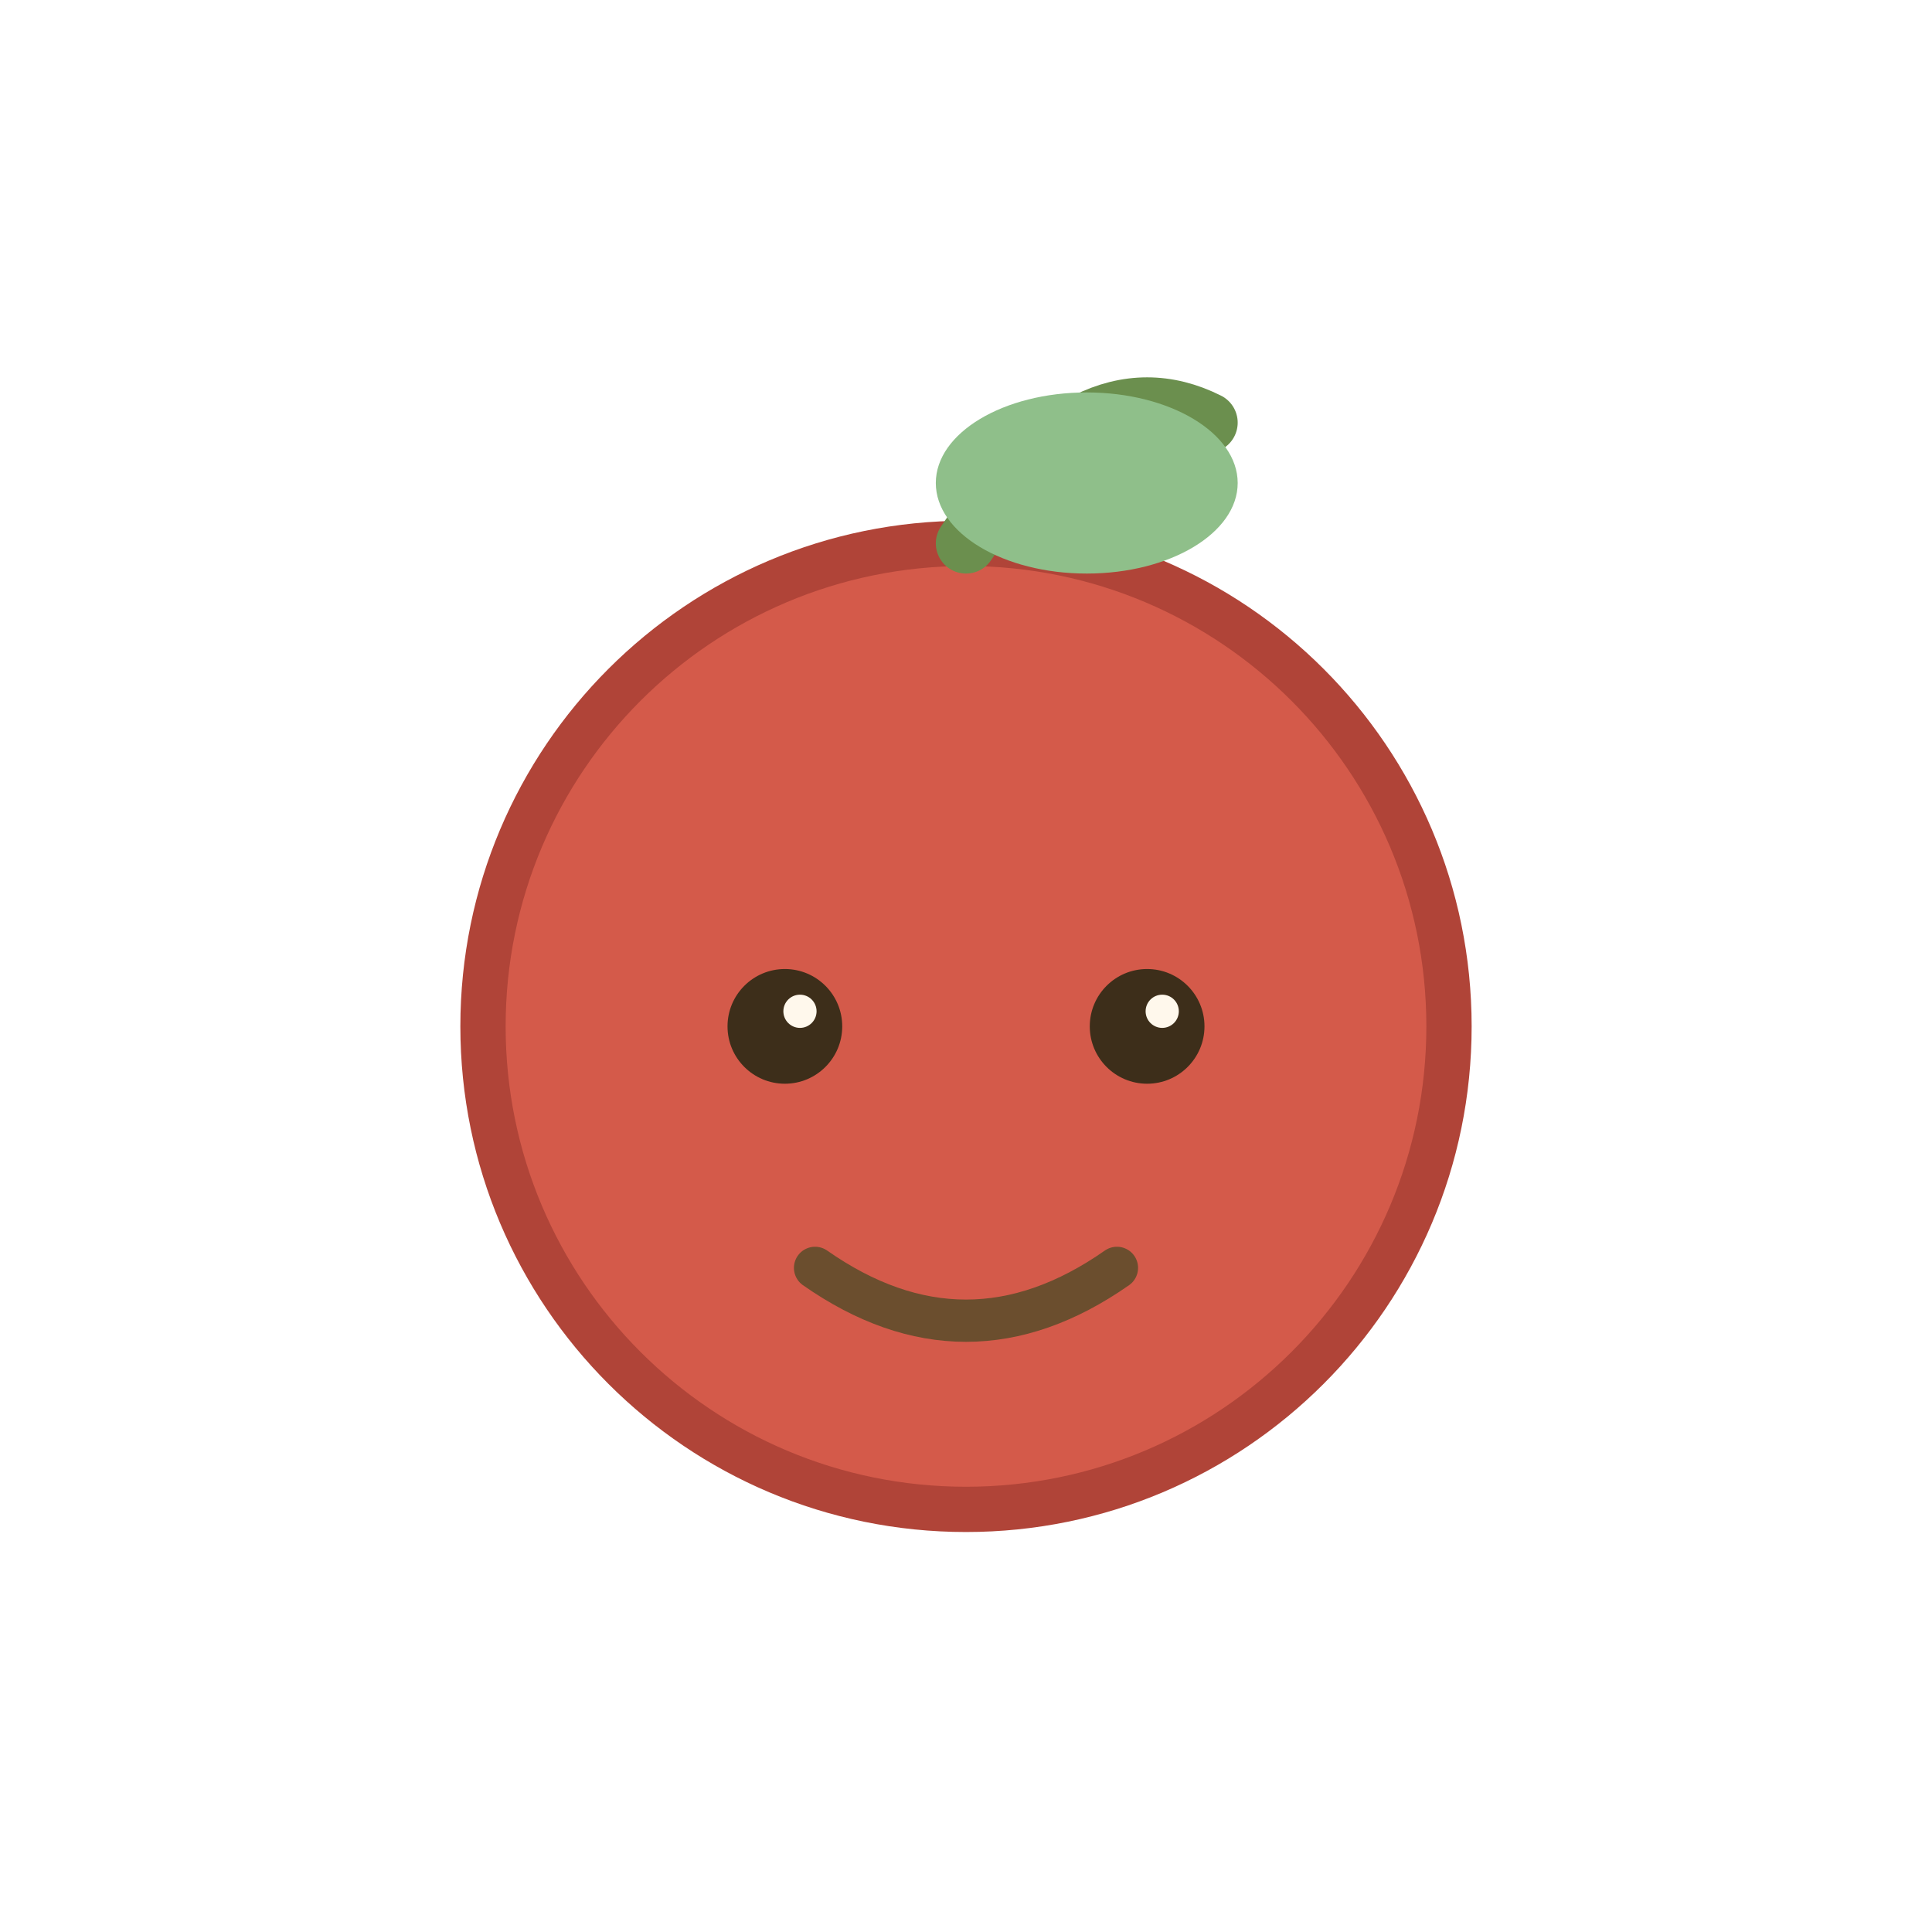
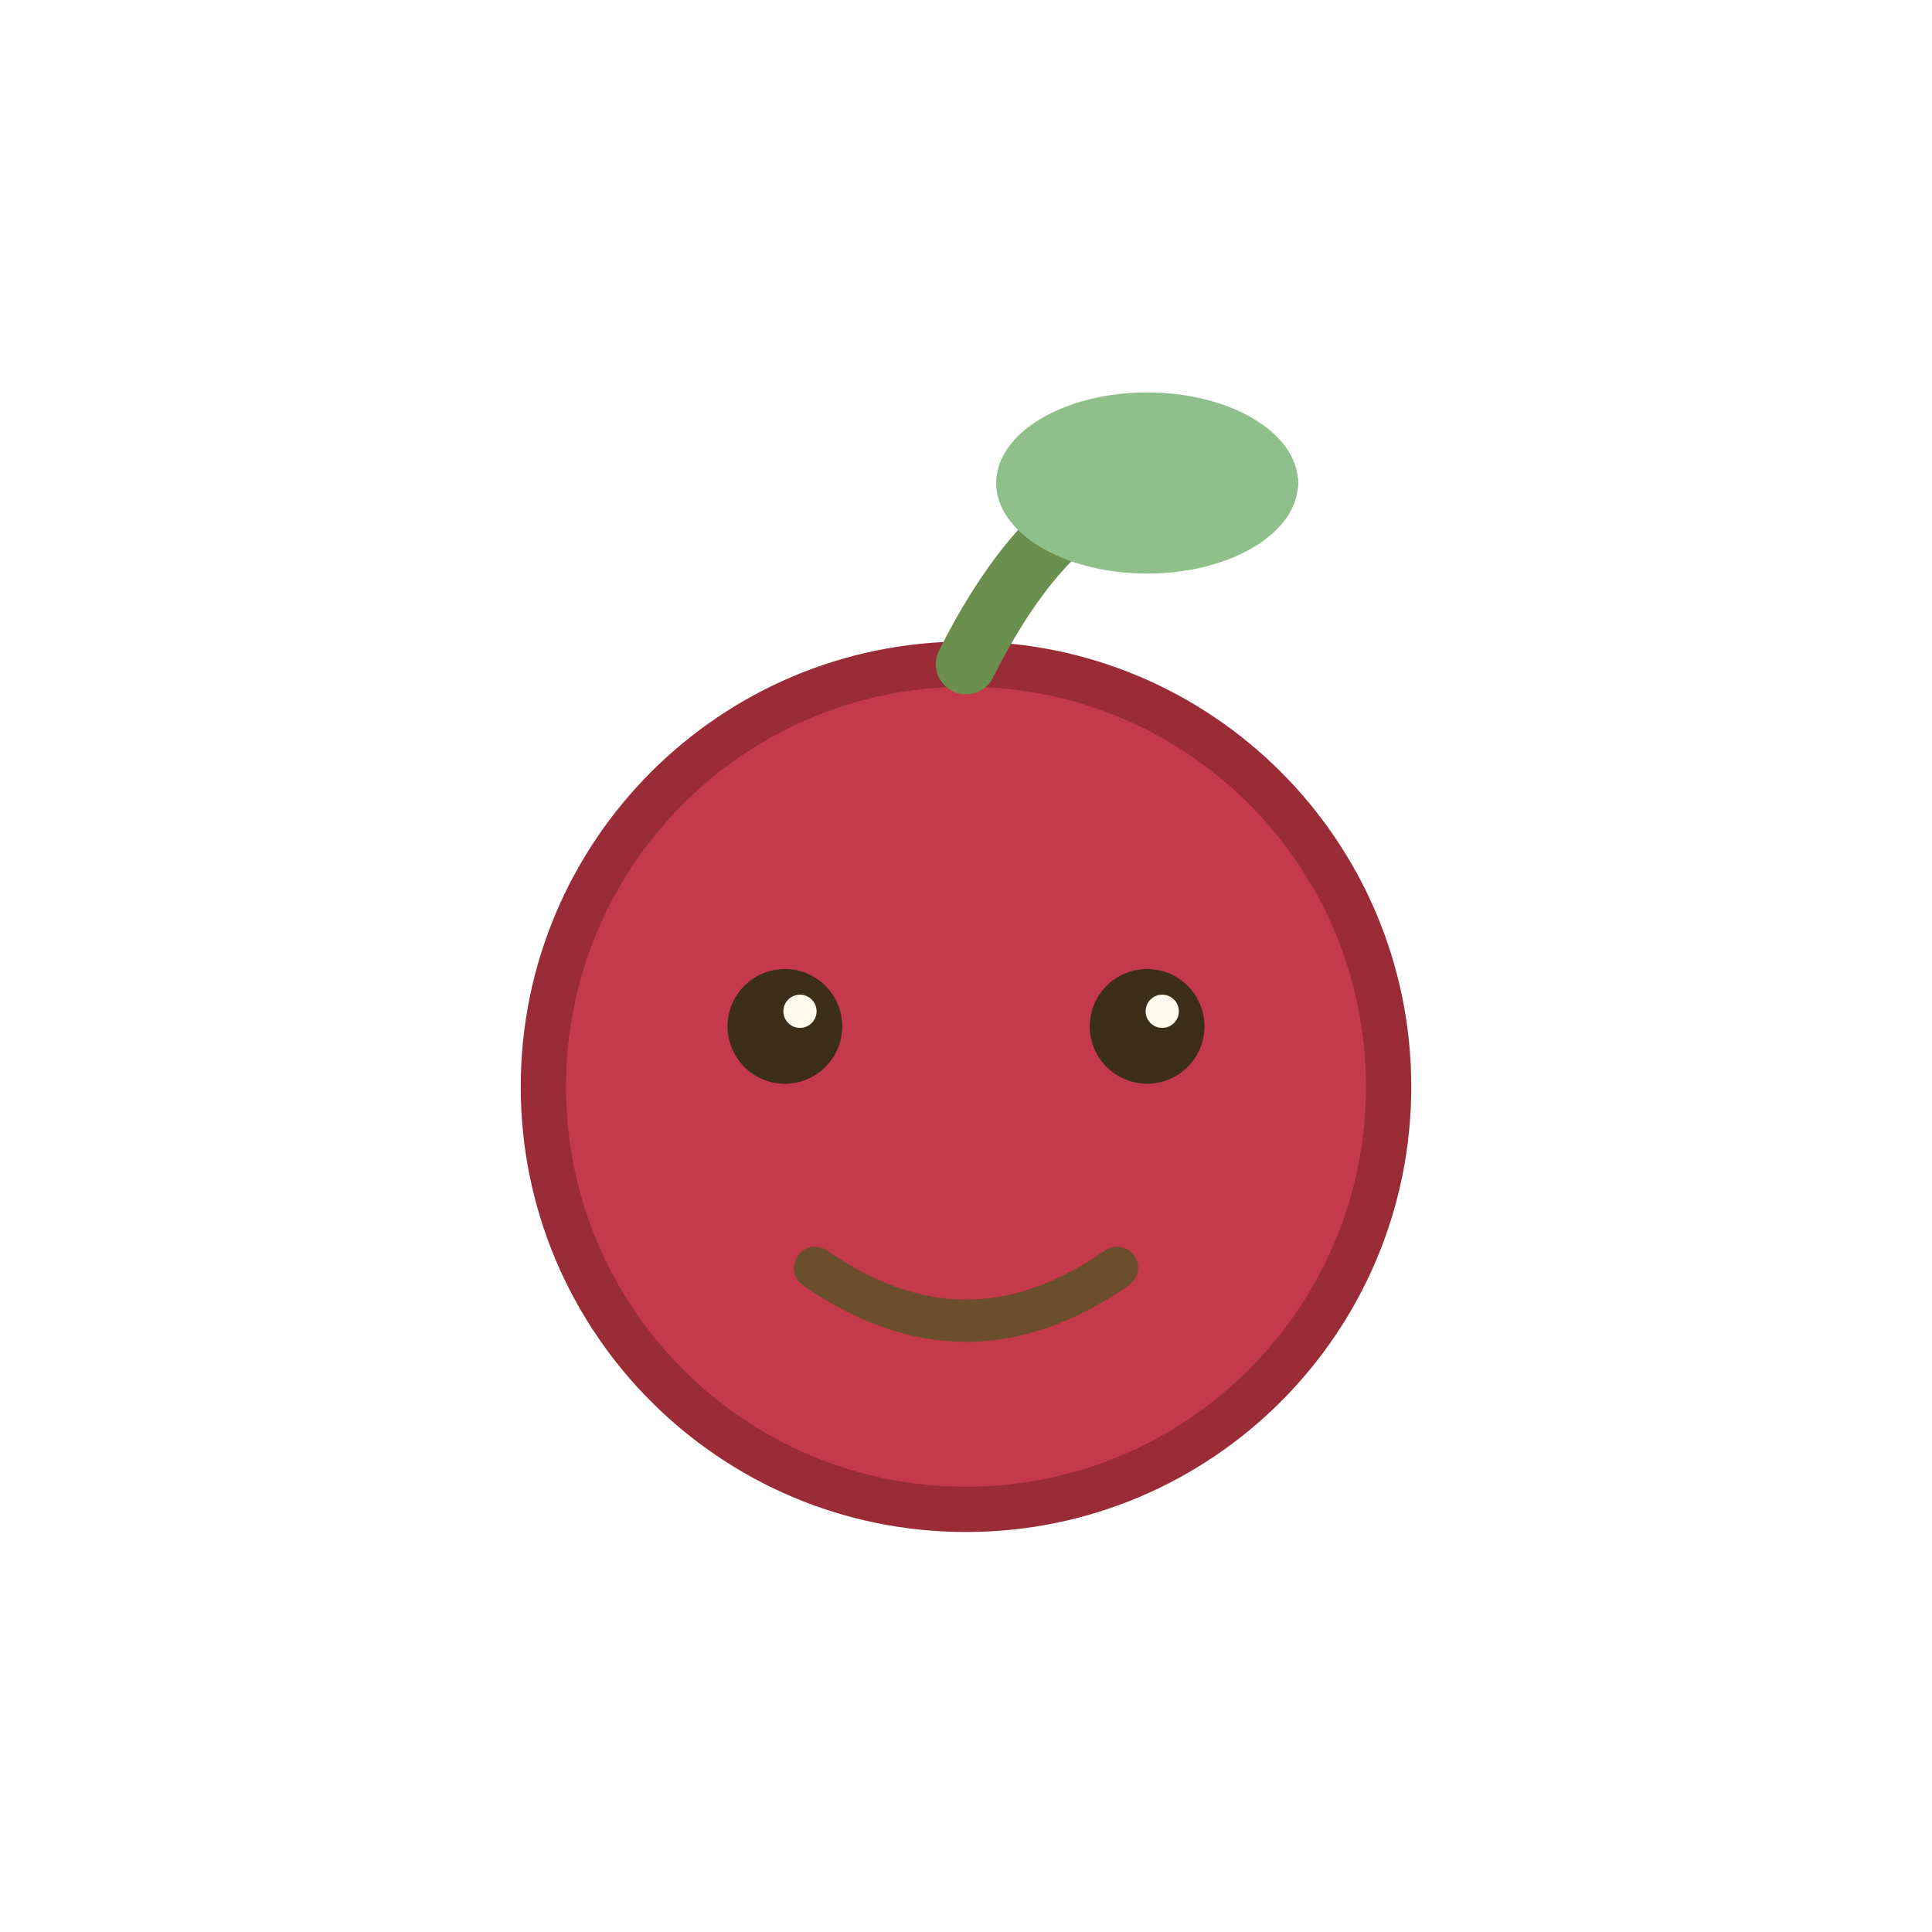
<svg xmlns="http://www.w3.org/2000/svg" viewBox="0 0 64 64" width="64" height="64" role="img" aria-hidden="true">
-   <circle cx="32" cy="34" r="16" fill="#D45A4A" stroke="#B04438" stroke-width="1.5" />
-   <path d="M32 18 Q36 12 40 14" fill="none" stroke="#6B8F4E" stroke-width="2" stroke-linecap="round" />
-   <ellipse cx="36" cy="16" rx="5" ry="3" fill="#8FBF8A" />
+   <circle cx="32" cy="36" r="14" fill="#C43A4A" stroke="#9A2C38" stroke-width="1.5" />
+   <path d="M32 22 Q36 14 42 16" fill="none" stroke="#6B8F4E" stroke-width="2" stroke-linecap="round" />
+   <ellipse cx="38" cy="16" rx="5" ry="3" fill="#8FBF8A" />
  <circle cx="26" cy="34" r="1.9" fill="#3D2E1A" />
  <circle cx="38" cy="34" r="1.9" fill="#3D2E1A" />
  <circle cx="26.5" cy="33.5" r="0.55" fill="#FFF8EC" />
  <circle cx="38.5" cy="33.5" r="0.55" fill="#FFF8EC" />
  <path d="M27 42 Q32 45.5 37 42" fill="none" stroke="#6B4E2E" stroke-width="1.4" stroke-linecap="round" />
</svg>
